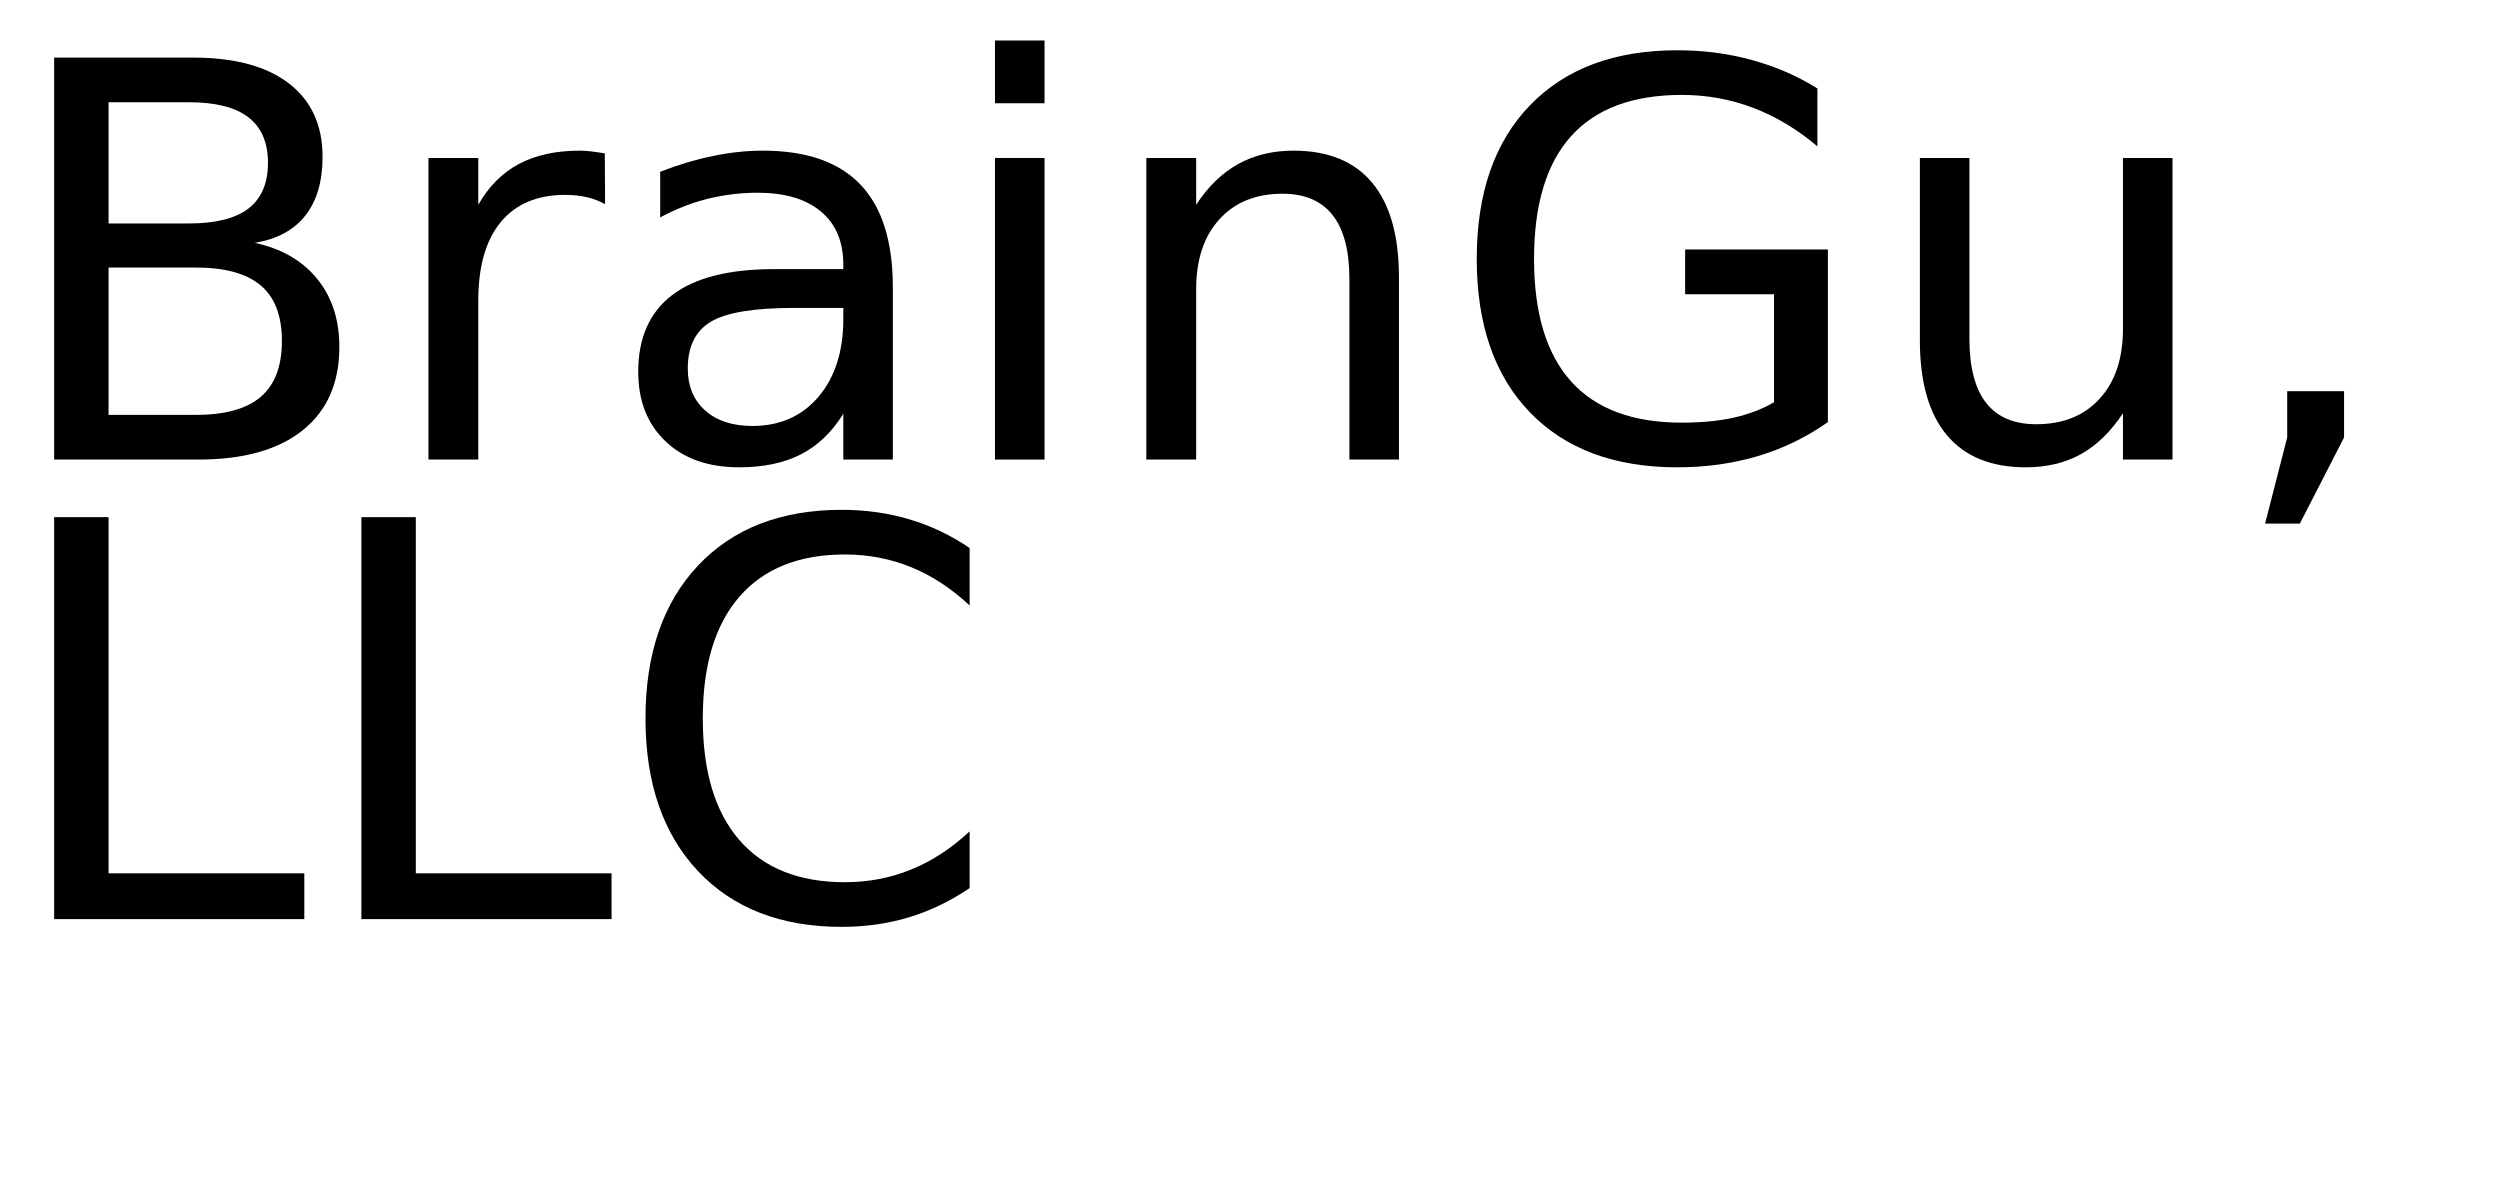
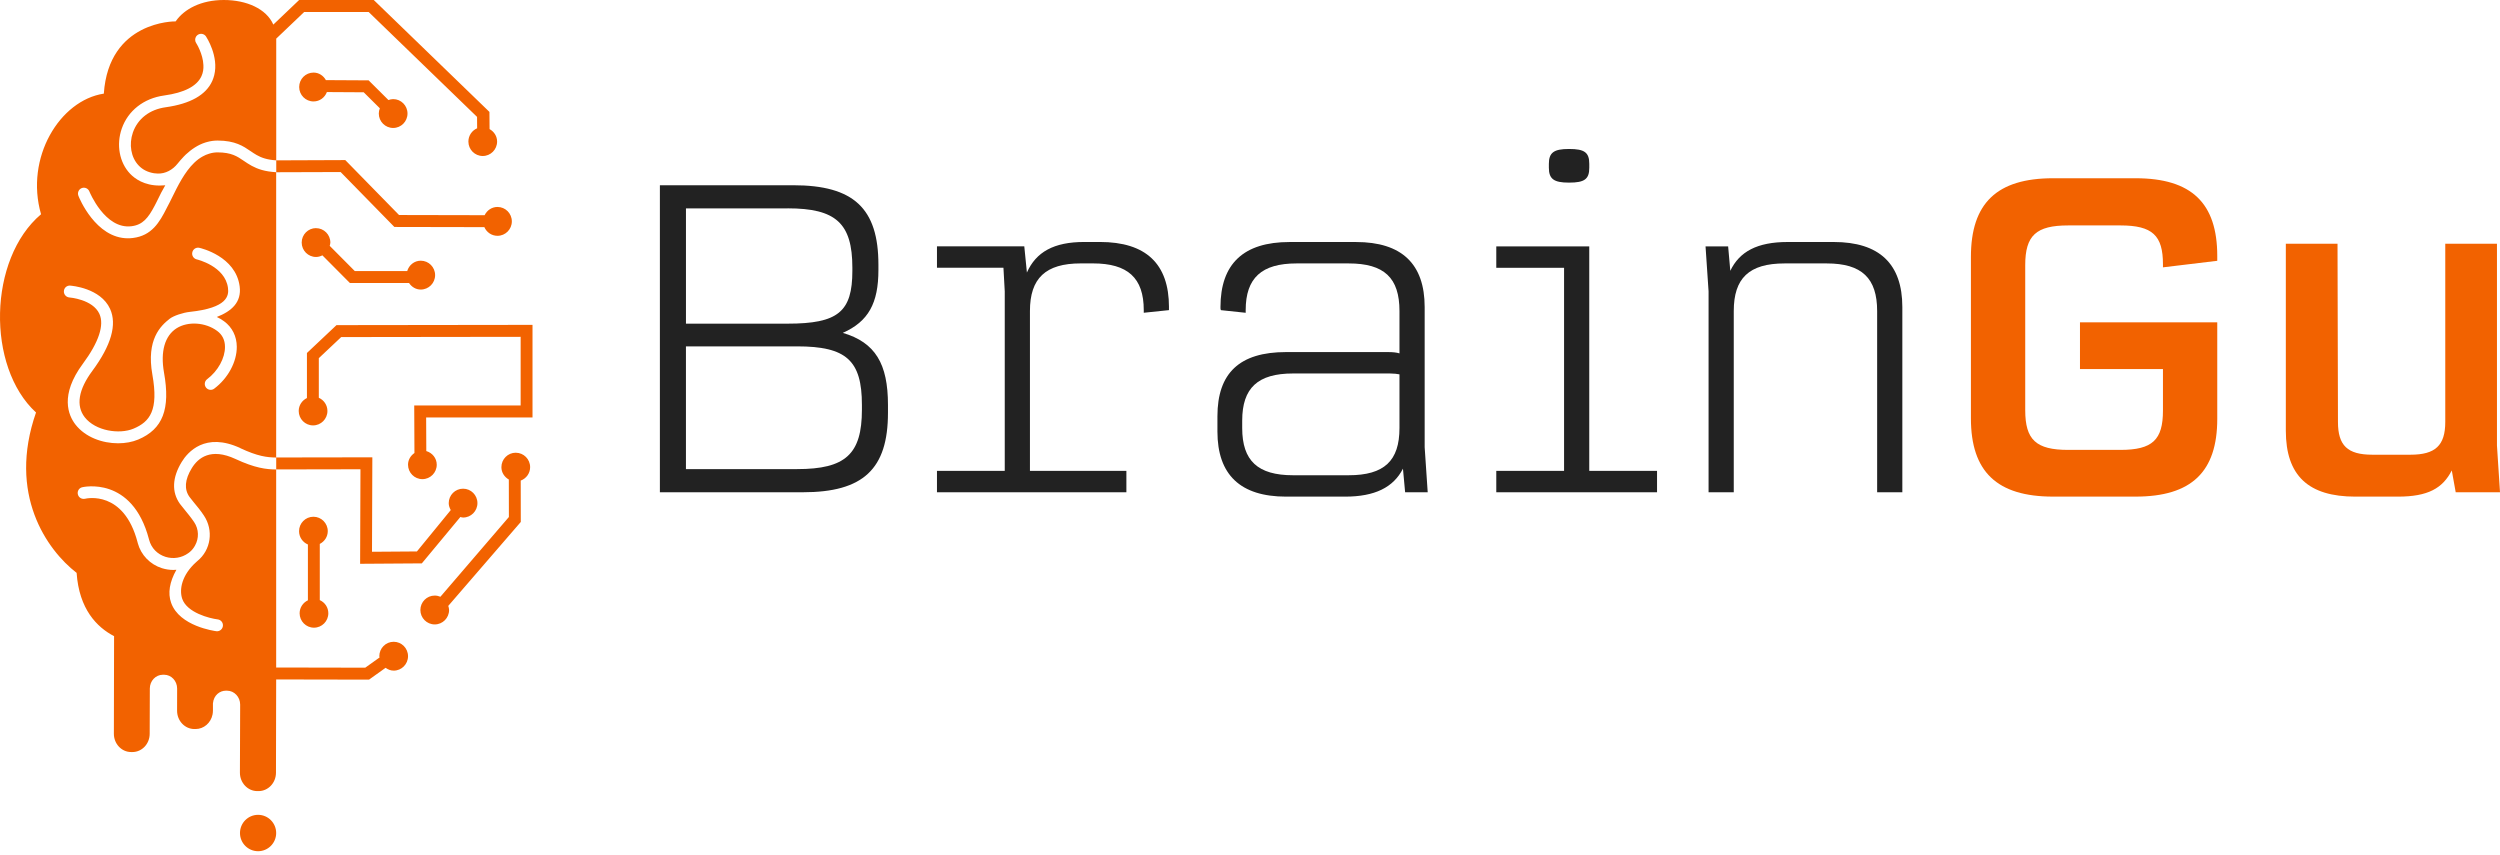
- <svg xmlns="http://www.w3.org/2000/svg" xmlns:xlink="http://www.w3.org/1999/xlink" width="272" height="130" viewBox="0 0 272 130">
-   <defs>
-     <g>
-       <g id="glyph-0-0">
-         <path d="M 11.812 -20.891 L 11.812 -4.859 L 21.297 -4.859 C 24.484 -4.859 26.844 -5.516 28.375 -6.828 C 29.906 -8.148 30.672 -10.172 30.672 -12.891 C 30.672 -15.629 29.906 -17.645 28.375 -18.938 C 26.844 -20.238 24.484 -20.891 21.297 -20.891 Z M 11.812 -38.875 L 11.812 -25.688 L 20.562 -25.688 C 23.457 -25.688 25.613 -26.227 27.031 -27.312 C 28.445 -28.406 29.156 -30.062 29.156 -32.281 C 29.156 -34.488 28.445 -36.141 27.031 -37.234 C 25.613 -38.328 23.457 -38.875 20.562 -38.875 Z M 5.891 -43.734 L 21 -43.734 C 25.52 -43.734 29 -42.797 31.438 -40.922 C 33.875 -39.047 35.094 -36.383 35.094 -32.938 C 35.094 -30.258 34.469 -28.129 33.219 -26.547 C 31.969 -24.961 30.133 -23.973 27.719 -23.578 C 30.625 -22.953 32.883 -21.648 34.5 -19.672 C 36.113 -17.691 36.922 -15.219 36.922 -12.25 C 36.922 -8.344 35.594 -5.32 32.938 -3.188 C 30.281 -1.062 26.5 0 21.594 0 L 5.891 0 Z M 5.891 -43.734 " />
-       </g>
-       <g id="glyph-0-1">
-         <path d="M 24.672 -27.781 C 24.066 -28.125 23.406 -28.379 22.688 -28.547 C 21.977 -28.711 21.191 -28.797 20.328 -28.797 C 17.285 -28.797 14.945 -27.805 13.312 -25.828 C 11.688 -23.848 10.875 -21 10.875 -17.281 L 10.875 0 L 5.453 0 L 5.453 -32.812 L 10.875 -32.812 L 10.875 -27.719 C 12 -29.707 13.469 -31.188 15.281 -32.156 C 17.102 -33.125 19.316 -33.609 21.922 -33.609 C 22.285 -33.609 22.691 -33.582 23.141 -33.531 C 23.586 -33.477 24.086 -33.406 24.641 -33.312 Z M 24.672 -27.781 " />
-       </g>
-       <g id="glyph-0-2">
-         <path d="M 20.562 -16.5 C 16.207 -16.5 13.191 -16 11.516 -15 C 9.836 -14 9 -12.301 9 -9.906 C 9 -7.988 9.629 -6.469 10.891 -5.344 C 12.148 -4.219 13.863 -3.656 16.031 -3.656 C 19.02 -3.656 21.414 -4.711 23.219 -6.828 C 25.02 -8.953 25.922 -11.773 25.922 -15.297 L 25.922 -16.5 Z M 31.312 -18.719 L 31.312 0 L 25.922 0 L 25.922 -4.984 C 24.691 -2.992 23.16 -1.523 21.328 -0.578 C 19.492 0.367 17.25 0.844 14.594 0.844 C 11.227 0.844 8.555 -0.098 6.578 -1.984 C 4.598 -3.867 3.609 -6.391 3.609 -9.547 C 3.609 -13.242 4.844 -16.031 7.312 -17.906 C 9.781 -19.781 13.469 -20.719 18.375 -20.719 L 25.922 -20.719 L 25.922 -21.234 C 25.922 -23.723 25.102 -25.645 23.469 -27 C 21.844 -28.352 19.555 -29.031 16.609 -29.031 C 14.734 -29.031 12.906 -28.805 11.125 -28.359 C 9.352 -27.91 7.645 -27.238 6 -26.344 L 6 -31.312 C 7.977 -32.082 9.895 -32.656 11.75 -33.031 C 13.602 -33.414 15.41 -33.609 17.172 -33.609 C 21.91 -33.609 25.453 -32.375 27.797 -29.906 C 30.141 -27.445 31.312 -23.719 31.312 -18.719 Z M 31.312 -18.719 " />
-       </g>
-       <g id="glyph-0-3">
-         <path d="M 5.656 -32.812 L 11.047 -32.812 L 11.047 0 L 5.656 0 Z M 5.656 -45.594 L 11.047 -45.594 L 11.047 -38.766 L 5.656 -38.766 Z M 5.656 -45.594 " />
-       </g>
-       <g id="glyph-0-4">
-         <path d="M 32.938 -19.812 L 32.938 0 L 27.547 0 L 27.547 -19.625 C 27.547 -22.727 26.938 -25.051 25.719 -26.594 C 24.508 -28.145 22.695 -28.922 20.281 -28.922 C 17.363 -28.922 15.066 -27.988 13.391 -26.125 C 11.711 -24.27 10.875 -21.742 10.875 -18.547 L 10.875 0 L 5.453 0 L 5.453 -32.812 L 10.875 -32.812 L 10.875 -27.719 C 12.156 -29.688 13.672 -31.16 15.422 -32.141 C 17.172 -33.117 19.188 -33.609 21.469 -33.609 C 25.238 -33.609 28.094 -32.441 30.031 -30.109 C 31.969 -27.773 32.938 -24.344 32.938 -19.812 Z M 32.938 -19.812 " />
-       </g>
-       <g id="glyph-0-5">
-         <path d="M 35.719 -6.234 L 35.719 -17.984 L 26.047 -17.984 L 26.047 -22.859 L 41.578 -22.859 L 41.578 -4.078 C 39.285 -2.453 36.766 -1.223 34.016 -0.391 C 31.266 0.43 28.328 0.844 25.203 0.844 C 18.359 0.844 13.008 -1.148 9.156 -5.141 C 5.301 -9.141 3.375 -14.703 3.375 -21.828 C 3.375 -28.973 5.301 -34.539 9.156 -38.531 C 13.008 -42.531 18.359 -44.531 25.203 -44.531 C 28.047 -44.531 30.75 -44.176 33.312 -43.469 C 35.883 -42.77 38.258 -41.738 40.438 -40.375 L 40.438 -34.078 C 38.25 -35.93 35.922 -37.328 33.453 -38.266 C 30.992 -39.203 28.406 -39.672 25.688 -39.672 C 20.344 -39.672 16.328 -38.176 13.641 -35.188 C 10.953 -32.195 9.609 -27.742 9.609 -21.828 C 9.609 -15.93 10.953 -11.488 13.641 -8.5 C 16.328 -5.508 20.344 -4.016 25.688 -4.016 C 27.781 -4.016 29.645 -4.191 31.281 -4.547 C 32.926 -4.91 34.406 -5.473 35.719 -6.234 Z M 35.719 -6.234 " />
-       </g>
-       <g id="glyph-0-6">
-         <path d="M 5.094 -12.953 L 5.094 -32.812 L 10.484 -32.812 L 10.484 -13.156 C 10.484 -10.051 11.086 -7.723 12.297 -6.172 C 13.516 -4.617 15.332 -3.844 17.75 -3.844 C 20.664 -3.844 22.969 -4.77 24.656 -6.625 C 26.344 -8.477 27.188 -11.004 27.188 -14.203 L 27.188 -32.812 L 32.578 -32.812 L 32.578 0 L 27.188 0 L 27.188 -5.047 C 25.875 -3.047 24.352 -1.562 22.625 -0.594 C 20.906 0.363 18.898 0.844 16.609 0.844 C 12.836 0.844 9.973 -0.328 8.016 -2.672 C 6.066 -5.016 5.094 -8.441 5.094 -12.953 Z M 18.656 -33.609 Z M 18.656 -33.609 " />
-       </g>
-       <g id="glyph-0-7">
-         <path d="M 7.031 -7.438 L 13.219 -7.438 L 13.219 -2.406 L 8.406 6.969 L 4.625 6.969 L 7.031 -2.406 Z M 7.031 -7.438 " />
-       </g>
-       <g id="glyph-0-8">
-         <path d="M 5.891 -43.734 L 11.812 -43.734 L 11.812 -4.984 L 33.109 -4.984 L 33.109 0 L 5.891 0 Z M 5.891 -43.734 " />
-       </g>
-       <g id="glyph-0-9">
-         <path d="M 38.641 -40.375 L 38.641 -34.125 C 36.648 -35.988 34.523 -37.379 32.266 -38.297 C 30.016 -39.211 27.617 -39.672 25.078 -39.672 C 20.078 -39.672 16.25 -38.141 13.594 -35.078 C 10.938 -32.023 9.609 -27.609 9.609 -21.828 C 9.609 -16.066 10.938 -11.656 13.594 -8.594 C 16.25 -5.539 20.078 -4.016 25.078 -4.016 C 27.617 -4.016 30.016 -4.473 32.266 -5.391 C 34.523 -6.305 36.648 -7.691 38.641 -9.547 L 38.641 -3.375 C 36.566 -1.969 34.375 -0.91 32.062 -0.203 C 29.75 0.492 27.305 0.844 24.734 0.844 C 18.109 0.844 12.891 -1.18 9.078 -5.234 C 5.273 -9.285 3.375 -14.816 3.375 -21.828 C 3.375 -28.859 5.273 -34.398 9.078 -38.453 C 12.891 -42.504 18.109 -44.531 24.734 -44.531 C 27.348 -44.531 29.812 -44.18 32.125 -43.484 C 34.438 -42.797 36.609 -41.758 38.641 -40.375 Z M 38.641 -40.375 " />
-       </g>
-     </g>
-   </defs>
-   <g fill="rgb(0%, 0%, 0%)" fill-opacity="1">
-     <use xlink:href="#glyph-0-0" x="0" y="50" />
-     <use xlink:href="#glyph-0-1" x="41.162" y="50" />
-     <use xlink:href="#glyph-0-2" x="65.83" y="50" />
-     <use xlink:href="#glyph-0-3" x="102.598" y="50" />
-     <use xlink:href="#glyph-0-4" x="119.268" y="50" />
-     <use xlink:href="#glyph-0-5" x="157.295" y="50" />
-     <use xlink:href="#glyph-0-6" x="203.789" y="50" />
-     <use xlink:href="#glyph-0-7" x="241.816" y="50" />
-   </g>
-   <g fill="rgb(0%, 0%, 0%)" fill-opacity="1">
-     <use xlink:href="#glyph-0-8" x="0" y="100" />
-     <use xlink:href="#glyph-0-8" x="33.428" y="100" />
-     <use xlink:href="#glyph-0-9" x="66.855" y="100" />
-   </g>
+ <svg xmlns="http://www.w3.org/2000/svg" id="braingu-logo" viewBox="0 0 465 159">
+   <path d="M165.163 75.313V76.775C165.163 87.253 160.555 91.561 149.325 91.561H122.739V34.455H147.548C158.783 34.455 163.386 38.76 163.386 49.241V50.215C163.386 56.388 161.528 59.801 156.76 61.914C162.822 63.7 165.163 67.681 165.163 75.317V75.313ZM146.498 38.756H127.589V60.2H146.498C155.873 60.2 158.54 58.008 158.54 50.369V49.801C158.54 41.515 155.469 38.752 146.498 38.752V38.756ZM160.316 75.313C160.316 67.027 157.406 64.425 148.274 64.425H127.585V87.253H148.274C157.242 87.253 160.316 84.49 160.316 76.204V75.309V75.313Z" fill="#222" />
+   <path d="M217.426 57.117V57.685L212.74 58.173V57.685C212.74 51.673 209.748 48.993 203.285 48.993H201.023C194.478 48.993 191.569 51.756 191.569 57.846V87.576H209.508V91.557H174.276V87.576H186.883V54.188L186.64 49.801H174.276V45.82H190.518L191.004 50.692C192.702 46.873 196.015 45.008 201.67 45.008H204.579C213.143 45.008 217.429 49.068 217.429 57.113L217.426 57.117Z" fill="#222" />
+   <path d="M261.353 91.561L260.949 87.174C259.173 90.666 255.699 92.373 250.201 92.373H239.21C230.724 92.373 226.442 88.313 226.442 80.268V77.426C226.442 69.384 230.564 65.486 239.21 65.486H258.201C259.091 65.486 259.816 65.568 260.302 65.73V57.85C260.302 51.677 257.475 48.997 250.848 48.997H241.151C234.685 48.997 231.697 51.677 231.697 57.689V58.177L227.089 57.689C227.007 57.527 227.007 57.444 227.007 57.121C227.007 49.079 231.289 45.016 239.857 45.016H252.221C260.706 45.016 264.988 49.076 264.988 57.121V83.196L265.553 91.565H261.35L261.353 91.561ZM260.302 79.621V69.629C259.899 69.546 259.252 69.467 258.526 69.467H240.504C233.959 69.467 231.05 72.147 231.05 78.241V79.621C231.05 85.715 233.959 88.396 240.504 88.396H250.848C257.475 88.396 260.302 85.715 260.302 79.621V79.621Z" fill="#222" />
+   <path d="M308.209 87.58V91.561H278.309V87.58H290.916V49.805H278.309V45.824H295.602V87.58H308.209V87.58ZM288.089 31.203V30.474C288.089 28.361 289.057 27.711 291.806 27.711H291.888C294.716 27.711 295.606 28.361 295.606 30.474V31.203C295.606 33.316 294.716 33.966 291.888 33.966H291.806C289.057 33.966 288.089 33.316 288.089 31.203Z" fill="#222" />
+   <path d="M353.835 57.117V91.561H349.149V57.85C349.149 51.756 346.321 48.997 339.773 48.997H331.934C325.308 48.997 322.48 51.76 322.48 57.85V91.561H317.794V54.192L317.23 45.824H321.433L321.837 50.373C323.535 46.797 326.848 45.012 332.503 45.012H341.067C349.553 45.012 353.835 49.072 353.835 57.117V57.117Z" fill="#222" />
+   <path d="M402.31 49.726V49.158C402.31 43.797 400.369 41.929 394.389 41.929H384.691C378.711 41.929 376.692 43.797 376.692 49.32V76.29C376.692 81.813 378.711 83.681 384.691 83.681H394.389C400.369 83.681 402.31 81.813 402.31 76.369V68.651H386.875V59.959H412.411V77.91C412.411 87.741 407.642 92.369 397.22 92.369H381.864C371.441 92.369 366.591 87.738 366.591 77.828V47.775C366.591 37.782 371.438 33.154 381.864 33.154H397.22C407.642 33.154 412.411 37.786 412.411 47.613V48.508L402.31 49.726Z" fill="#F26200" />
+   <path d="M456.761 91.561L456.032 87.501C454.334 90.832 451.589 92.373 446.013 92.373H438.092C429.364 92.373 425.164 88.475 425.164 80.106V45.339H434.779L434.861 78.482C434.861 82.869 436.637 84.576 441.245 84.576H448.354C452.962 84.576 454.82 82.869 454.82 78.482V45.339H464.435V82.869L465 91.561H456.758H456.761Z" fill="#F26200" />
+   <path d="M70.456 21.117C70.456 20.771 70.535 20.448 70.65 20.143L67.651 17.166L60.8 17.124C60.419 18.139 59.461 18.869 58.317 18.869C56.843 18.869 55.647 17.666 55.647 16.184C55.647 14.703 56.843 13.5 58.317 13.5C59.319 13.5 60.16 14.079 60.617 14.902L68.564 14.947L72.251 18.609C72.528 18.512 72.816 18.433 73.126 18.433C74.6 18.433 75.796 19.636 75.796 21.117C75.796 22.598 74.6 23.801 73.126 23.801C71.653 23.801 70.456 22.598 70.456 21.117V21.117ZM58.784 42.429C57.311 42.429 56.114 43.632 56.114 45.113C56.114 46.594 57.311 47.797 58.784 47.797C59.214 47.797 59.603 47.673 59.962 47.493L65.082 52.643H76.084C76.563 53.358 77.337 53.858 78.261 53.858C79.734 53.858 80.931 52.655 80.931 51.173C80.931 49.692 79.734 48.489 78.261 48.489C77.053 48.489 76.07 49.312 75.74 50.422H65.995L61.331 45.733L61.324 45.741C61.372 45.538 61.447 45.339 61.447 45.121C61.447 43.639 60.25 42.437 58.777 42.437L58.784 42.429ZM55.729 114.065C55.729 115.546 56.925 116.749 58.399 116.749C59.873 116.749 61.069 115.546 61.069 114.065C61.069 112.971 60.415 112.039 59.48 111.621V101.17C60.351 100.727 60.965 99.843 60.965 98.798C60.965 97.317 59.768 96.114 58.294 96.114C56.821 96.114 55.624 97.317 55.624 98.798C55.624 99.915 56.305 100.869 57.27 101.275V111.659C56.364 112.088 55.729 112.997 55.729 114.073V114.065ZM95.931 84.204C94.458 84.204 93.261 85.407 93.261 86.888C93.261 87.892 93.83 88.73 94.641 89.193L94.653 96.163L81.915 110.997C81.589 110.858 81.234 110.776 80.86 110.776C79.387 110.776 78.19 111.979 78.19 113.46C78.19 114.941 79.387 116.144 80.86 116.144C82.334 116.144 83.53 114.941 83.53 113.46C83.53 113.189 83.452 112.941 83.377 112.697L96.866 97.084L96.855 89.388C97.873 89.008 98.605 88.046 98.605 86.892C98.605 85.411 97.409 84.208 95.935 84.208L95.931 84.204ZM62.587 60.474L57.09 65.655V74.035C56.193 74.467 55.56 75.373 55.56 76.441C55.56 77.922 56.757 79.125 58.231 79.125C59.704 79.125 60.901 77.922 60.901 76.441C60.901 75.343 60.239 74.403 59.3 73.989V66.617L63.463 62.696L96.84 62.651V75.422H77.046L77.087 84.26C76.384 84.745 75.894 85.516 75.894 86.437C75.894 87.918 77.09 89.121 78.564 89.121C80.037 89.121 81.234 87.918 81.234 86.437C81.234 85.215 80.404 84.226 79.293 83.899L79.263 77.644H99.047V60.425L62.584 60.474H62.587ZM48.002 151.558C46.144 151.558 44.637 153.073 44.637 154.941C44.637 156.81 46.144 158.325 48.002 158.325C49.861 158.325 51.368 156.81 51.368 154.941C51.368 153.073 49.861 151.558 48.002 151.558ZM95.202 41.177C95.202 42.658 94.005 43.861 92.532 43.861C91.436 43.861 90.501 43.196 90.09 42.248L73.354 42.215L63.358 32L51.383 32.038V29.827C49.667 29.718 48.612 29.331 47.733 28.831C47.333 28.605 46.974 28.361 46.6 28.105C45.265 27.192 43.75 26.154 40.493 26.143H40.482C39.79 26.143 39.124 26.241 38.503 26.418C38.395 26.436 38.298 26.466 38.2 26.504C36.817 26.944 35.605 27.771 34.562 28.741L34.18 29.124C34.15 29.162 34.102 29.211 34.064 29.252C33.694 29.636 33.354 30.038 33.028 30.44C32.12 31.587 30.766 32.342 29.311 32.282C29.087 32.271 28.862 32.252 28.638 32.222C27.486 32.034 26.521 31.557 25.781 30.771C24.367 29.282 23.948 26.876 24.718 24.643C25.616 22.075 27.841 20.357 30.826 19.948C35.399 19.308 38.316 17.662 39.487 15.045C39.644 14.692 39.76 14.331 39.85 13.978C40.717 10.477 38.425 6.947 38.316 6.778C37.983 6.278 37.303 6.139 36.794 6.474C36.559 6.632 36.405 6.857 36.346 7.113L36.334 7.124C36.297 7.271 36.297 7.429 36.323 7.575V7.587C36.342 7.733 36.401 7.88 36.488 8.008C36.506 8.026 37.755 10 37.834 12.117C37.871 12.805 37.774 13.5 37.482 14.147C36.645 16.019 34.292 17.244 30.519 17.763C26.745 18.282 23.806 20.587 22.647 23.921C21.603 26.933 22.209 30.218 24.187 32.305C25.074 33.237 26.82 34.512 29.689 34.512C29.973 34.512 30.265 34.5 30.575 34.474C30.605 34.474 30.642 34.474 30.683 34.463H30.743C30.743 34.463 30.567 34.775 30.373 35.128C30.343 35.177 30.313 35.226 30.294 35.275C30.186 35.452 30.089 35.628 30.021 35.764C30.01 35.775 30.01 35.782 30.01 35.782C29.797 36.203 29.591 36.624 29.386 37.038C29.27 37.282 29.15 37.519 29.034 37.745C28.937 37.94 28.84 38.117 28.75 38.294C27.568 40.531 26.555 41.824 24.457 42.079C19.513 42.696 16.652 35.677 16.622 35.606C16.397 35.045 15.754 34.764 15.19 34.989C14.632 35.215 14.359 35.861 14.584 36.421C14.711 36.764 17.781 44.324 23.802 44.324C24.105 44.324 24.416 44.305 24.73 44.264C28.211 43.831 29.666 41.38 31.031 38.654C31.05 38.636 31.061 38.606 31.069 38.576C31.372 38.027 31.674 37.418 31.985 36.782C33.039 34.636 34.315 32.008 36.14 30.26C36.256 30.143 36.383 30.034 36.51 29.925C36.783 29.688 37.075 29.474 37.378 29.286C37.486 29.218 37.591 29.158 37.699 29.098C38.081 28.884 38.481 28.707 38.9 28.587C39.397 28.429 39.924 28.342 40.47 28.342H40.482C43.058 28.354 44.12 29.079 45.351 29.921C45.8 30.226 46.26 30.538 46.806 30.835C46.817 30.846 46.824 30.854 46.843 30.854C47.905 31.433 49.27 31.914 51.368 32.03V85.091L69.256 85.061L69.192 102.629L77.547 102.569L83.841 94.873C83.624 94.482 83.463 94.057 83.463 93.58C83.463 92.099 84.66 90.896 86.133 90.896C87.607 90.896 88.803 92.099 88.803 93.58C88.803 95.061 87.607 96.264 86.133 96.264C85.954 96.264 85.797 96.196 85.625 96.163L78.459 104.787L66.982 104.866L67.045 87.283L51.368 87.313V124.155L67.935 124.189L70.602 122.287C70.594 122.208 70.553 122.137 70.553 122.054C70.553 120.573 71.75 119.37 73.224 119.37C74.697 119.37 75.894 120.573 75.894 122.054C75.894 123.535 74.697 124.738 73.224 124.738C72.651 124.738 72.154 124.52 71.72 124.212L68.638 126.411L51.368 126.377L51.331 143.731C51.327 145.618 49.872 147.148 48.088 147.144H47.853C46.069 147.141 44.622 145.603 44.625 143.716L44.67 131.058C44.67 129.633 43.578 128.471 42.232 128.467H41.996C40.912 128.467 39.745 129.276 39.606 130.832V132.167C39.603 132.434 39.58 132.667 39.532 132.9C39.221 134.467 37.898 135.603 36.379 135.599H36.147C34.375 135.595 32.935 134.069 32.938 132.193L32.946 128.065C32.946 126.652 31.865 125.501 30.53 125.501H30.294C28.959 125.501 27.871 126.644 27.867 128.058L27.841 136.494C27.837 138.366 26.394 139.885 24.621 139.881H24.386C22.613 139.877 21.177 138.351 21.181 136.479C21.181 136.479 21.199 127.798 21.218 118.324C18.017 116.663 14.714 113.306 14.251 106.554C8.697 102.257 1.397 91.907 6.7 76.723C-2.56 68.222 -2.197 48.151 7.635 39.85C4.61 29.327 11.121 18.658 19.311 17.414C20.231 3.88 32.486 3.962 32.681 3.981L32.71 3.921C34.277 1.688 37.393 0 41.63 0C45.867 0 49.554 1.639 50.837 4.575L55.635 0.004H69.525L91.036 20.816L91.059 24.012C91.881 24.47 92.461 25.316 92.461 26.331C92.461 27.812 91.264 29.015 89.791 29.015C88.317 29.015 87.121 27.812 87.121 26.331C87.121 25.222 87.79 24.271 88.747 23.861L88.732 21.741L68.564 2.226H56.585L51.379 7.184V29.827L64.222 29.775L74.222 39.993L90.142 40.027C90.572 39.128 91.47 38.493 92.532 38.493C94.005 38.493 95.202 39.696 95.202 41.177V41.177ZM44.719 83.354C38.144 80.294 34.894 84.129 33.802 85.914C32.019 88.835 31.91 91.535 33.47 93.719C33.694 94.023 33.997 94.396 34.356 94.828C34.883 95.475 35.538 96.268 36.102 97.103C37.011 98.445 37.03 100.133 36.267 101.486C36.031 101.926 35.702 102.339 35.291 102.681C35.205 102.76 35.104 102.828 35.007 102.896C33.787 103.768 32.235 104.024 30.784 103.572C29.262 103.091 28.152 101.945 27.74 100.426L27.71 100.309C24.599 88.426 15.369 90.602 15.272 90.632C14.685 90.779 14.337 91.369 14.483 91.956C14.629 92.553 15.216 92.896 15.81 92.768C16.102 92.7 23.039 91.14 25.586 100.858L25.623 101.016C26.229 103.242 27.916 104.986 30.13 105.685C30.822 105.9 31.536 106.009 32.235 106.009C32.43 106.009 32.617 105.997 32.811 105.978C31.525 108.264 31.192 110.324 31.828 112.118C33.357 116.49 39.954 117.366 40.227 117.403C40.276 117.403 40.325 117.415 40.366 117.415C40.912 117.415 41.39 117.001 41.458 116.445C41.536 115.836 41.106 115.287 40.5 115.208C38.967 115.02 34.793 113.964 33.896 111.385C33.301 109.659 33.81 106.941 36.51 104.531C36.589 104.463 36.648 104.415 36.686 104.373C39.27 102.294 39.749 98.599 37.916 95.873C37.303 94.952 36.607 94.106 36.042 93.433C35.732 93.042 35.448 92.708 35.253 92.433C34.229 91.012 34.367 89.208 35.672 87.08C36.861 85.129 39.233 83.256 43.788 85.365C47.415 87.057 49.491 87.302 51.376 87.324V85.102C49.637 85.08 47.92 84.862 44.711 83.365L44.719 83.354ZM13.054 53.121C12.418 53.083 11.921 53.542 11.883 54.151C11.846 54.76 12.302 55.279 12.908 55.328C12.946 55.328 17.25 55.67 18.488 58.377C19.434 60.456 18.372 63.662 15.414 67.655C11.091 73.489 12.703 77.245 14.038 78.971C15.893 81.343 19.053 82.452 21.97 82.452C23.316 82.452 24.614 82.215 25.706 81.756C30.279 79.824 31.723 76.099 30.504 69.294C29.812 65.373 30.65 62.448 32.864 61.046C34.969 59.73 38.2 59.937 40.384 61.546C41.349 62.252 41.847 63.252 41.847 64.516C41.865 66.606 40.53 69.027 38.529 70.527C38.043 70.888 37.946 71.587 38.305 72.068C38.668 72.557 39.36 72.659 39.838 72.294C42.415 70.362 44.061 67.301 44.042 64.497C44.031 62.553 43.193 60.869 41.682 59.76C41.252 59.448 40.803 59.173 40.325 58.956C43.036 57.907 44.969 56.237 44.577 53.26C43.844 47.662 37.348 46.151 37.067 46.091C36.484 45.963 35.897 46.335 35.77 46.933C35.631 47.523 36.005 48.109 36.6 48.249C36.648 48.26 41.869 49.485 42.404 53.546C42.598 55.027 42.295 57.264 35.321 58.008C34.042 58.143 32.288 58.722 31.544 59.301C29.913 60.587 27.172 63.117 28.342 69.685C29.524 76.313 27.882 78.441 24.842 79.726C22.209 80.835 17.759 80.166 15.762 77.61C14.094 75.463 14.58 72.482 17.175 68.982C20.687 64.237 21.798 60.354 20.474 57.448C18.69 53.553 13.286 53.143 13.05 53.125L13.054 53.121Z" fill="#F26200" />
</svg>
